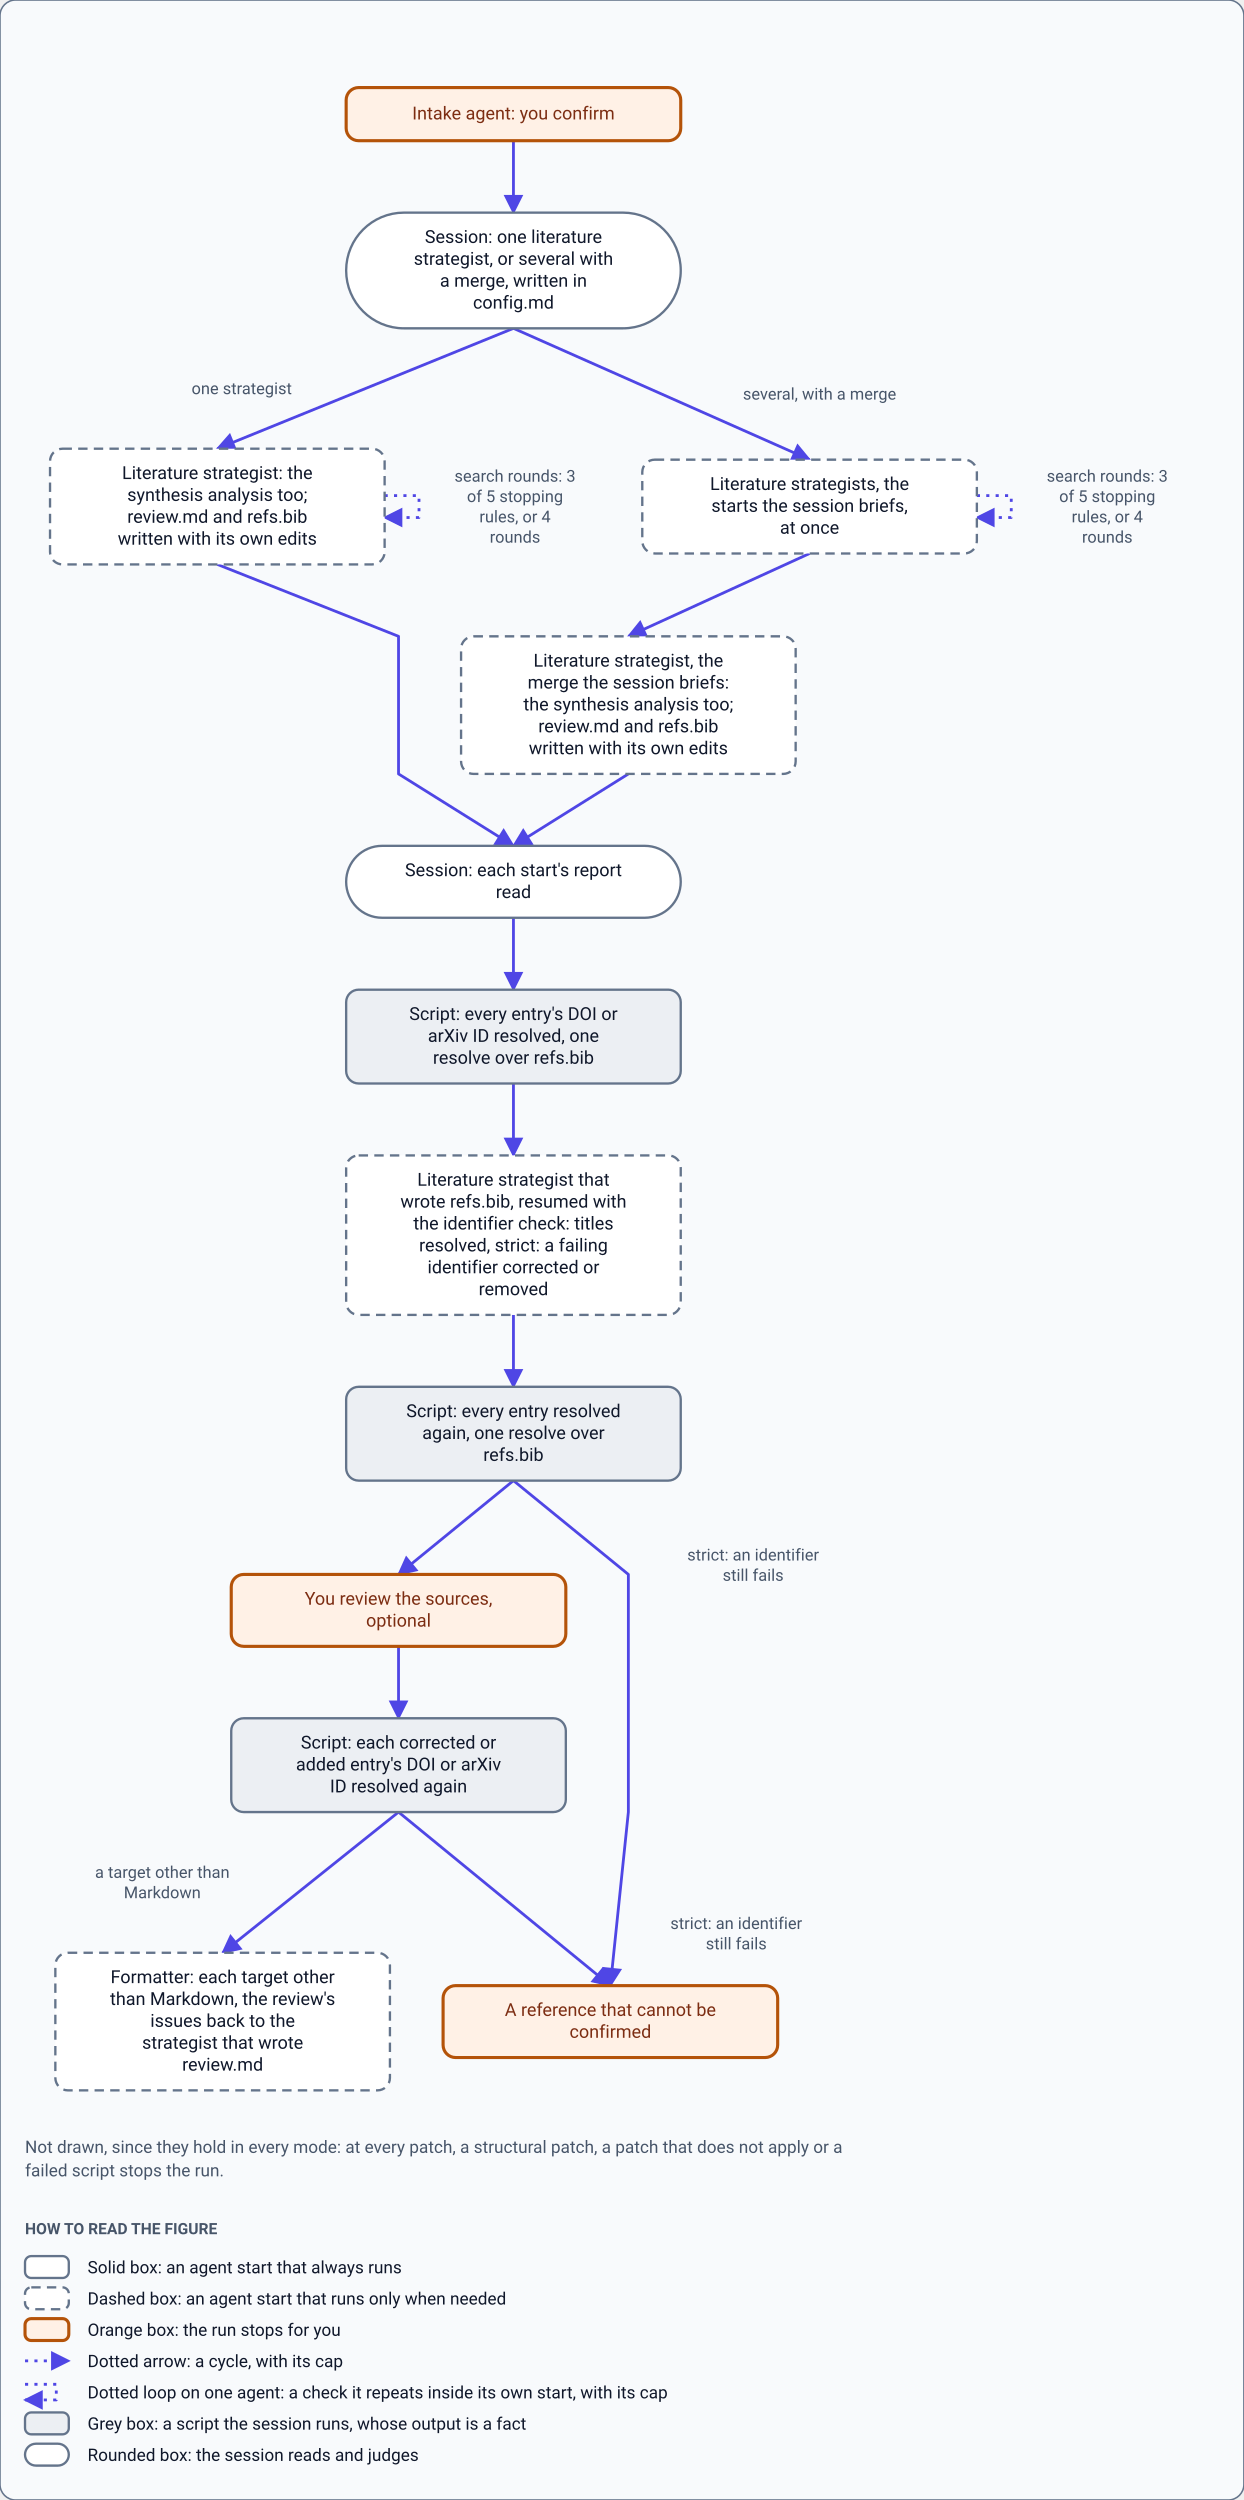
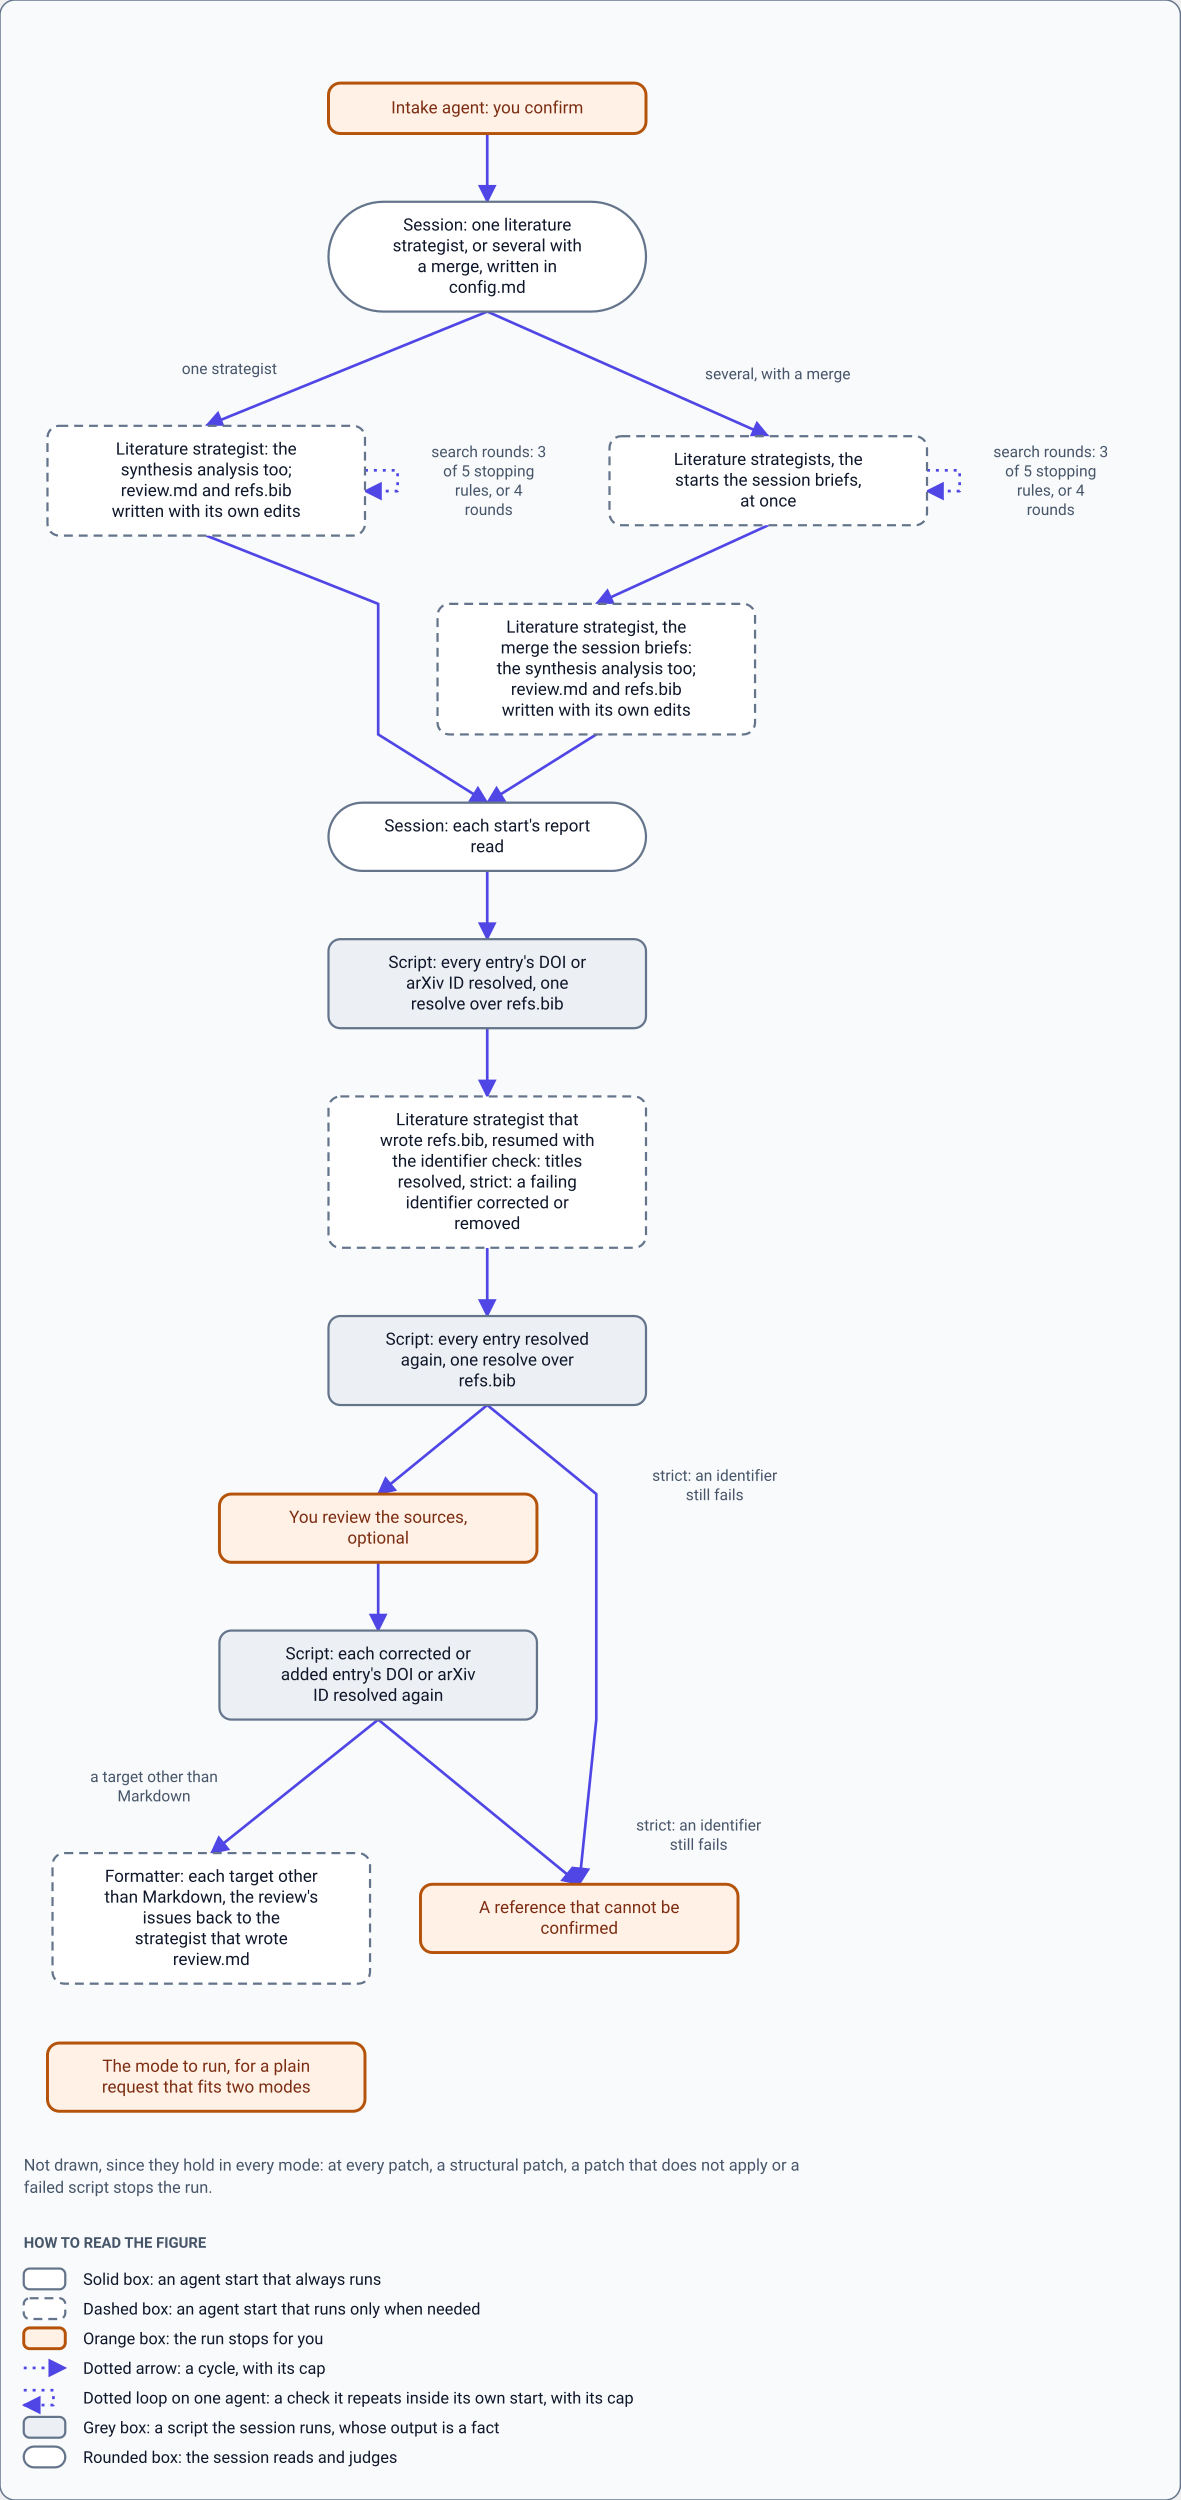
- <svg xmlns="http://www.w3.org/2000/svg" viewBox="0 0 795.6 1599" width="795.6" height="1599" role="img" aria-label="The lit-review mode of the paper skill. Boxes: Intake agent: you confirm (stop); Session: one literature strategist, or several with a merge, written in config.md (question); Literature strategist: the synthesis analysis too; review.md and refs.bib written with its own edits (agent, only when needed); Literature strategists, the starts the session briefs, at once (agent, only when needed); Literature strategist, the merge the session briefs: the synthesis analysis too; review.md and refs.bib written with its own edits (agent, only when needed); Session: each start's report read (question); Script: every entry's DOI or arXiv ID resolved, one resolve over refs.bib (script); Literature strategist that wrote refs.bib, resumed with the identifier check: titles resolved, strict: a failing identifier corrected or removed (agent, only when needed); Script: every entry resolved again, one resolve over refs.bib (script); You review the sources, optional (stop); Script: each corrected or added entry's DOI or arXiv ID resolved again (script); A reference that cannot be confirmed (stop); Formatter: each target other than Markdown, the review's issues back to the strategist that wrote review.md (agent, only when needed).">
+ <svg xmlns="http://www.w3.org/2000/svg" viewBox="0 0 795.6 1685" width="795.6" height="1685" role="img" aria-label="The lit-review mode of the paper skill. Boxes: Intake agent: you confirm (stop); Session: one literature strategist, or several with a merge, written in config.md (question); Literature strategist: the synthesis analysis too; review.md and refs.bib written with its own edits (agent, only when needed); Literature strategists, the starts the session briefs, at once (agent, only when needed); Literature strategist, the merge the session briefs: the synthesis analysis too; review.md and refs.bib written with its own edits (agent, only when needed); Session: each start's report read (question); Script: every entry's DOI or arXiv ID resolved, one resolve over refs.bib (script); Literature strategist that wrote refs.bib, resumed with the identifier check: titles resolved, strict: a failing identifier corrected or removed (agent, only when needed); Script: every entry resolved again, one resolve over refs.bib (script); You review the sources, optional (stop); Script: each corrected or added entry's DOI or arXiv ID resolved again (script); A reference that cannot be confirmed (stop); Formatter: each target other than Markdown, the review's issues back to the strategist that wrote review.md (agent, only when needed); The mode to run, for a plain request that fits two modes (stop).">
  <defs>
    <marker id="arrow" viewBox="0 0 10 10" refX="9" refY="5" markerWidth="7" markerHeight="7" orient="auto">
      <path d="M0,0 L10,5 L0,10 z" fill="#4f46e5" />
    </marker>
  </defs>
-   <rect x="0" y="0" width="795.6" height="1599" rx="10" fill="#f8fafc" stroke="#64748b" />
+   <rect x="0" y="0" width="795.6" height="1685" rx="10" fill="#f8fafc" stroke="#64748b" />
  <path d="M328.4,90 L328.4,136" fill="none" stroke="#4f46e5" stroke-width="1.8" marker-end="url(#arrow)" stroke-linejoin="round" />
  <path d="M328.4,210 L139,287" fill="none" stroke="#4f46e5" stroke-width="1.8" marker-end="url(#arrow)" stroke-linejoin="round" />
  <path d="M328.4,210 L517.8,294" fill="none" stroke="#4f46e5" stroke-width="1.8" marker-end="url(#arrow)" stroke-linejoin="round" />
  <path d="M517.8,354 L401.9,407" fill="none" stroke="#4f46e5" stroke-width="1.8" marker-end="url(#arrow)" stroke-linejoin="round" />
  <path d="M139,361 L254.9,407 L254.9,495 L328.4,541" fill="none" stroke="#4f46e5" stroke-width="1.8" marker-end="url(#arrow)" stroke-linejoin="round" />
  <path d="M401.9,495 L328.4,541" fill="none" stroke="#4f46e5" stroke-width="1.8" marker-end="url(#arrow)" stroke-linejoin="round" />
  <path d="M328.4,587 L328.4,633" fill="none" stroke="#4f46e5" stroke-width="1.8" marker-end="url(#arrow)" stroke-linejoin="round" />
  <path d="M328.4,693 L328.4,739" fill="none" stroke="#4f46e5" stroke-width="1.8" marker-end="url(#arrow)" stroke-linejoin="round" />
  <path d="M328.4,841 L328.4,887" fill="none" stroke="#4f46e5" stroke-width="1.8" marker-end="url(#arrow)" stroke-linejoin="round" />
  <path d="M328.4,947 L401.9,1007 L401.9,1053 L401.9,1099 L401.9,1159 L390.4,1270" fill="none" stroke="#4f46e5" stroke-width="1.8" marker-end="url(#arrow)" stroke-linejoin="round" />
  <path d="M328.4,947 L254.9,1007" fill="none" stroke="#4f46e5" stroke-width="1.8" marker-end="url(#arrow)" stroke-linejoin="round" />
  <path d="M254.9,1053 L254.9,1099" fill="none" stroke="#4f46e5" stroke-width="1.8" marker-end="url(#arrow)" stroke-linejoin="round" />
  <path d="M254.9,1159 L390.4,1270" fill="none" stroke="#4f46e5" stroke-width="1.8" marker-end="url(#arrow)" stroke-linejoin="round" />
  <path d="M254.9,1159 L142.4,1249" fill="none" stroke="#4f46e5" stroke-width="1.8" marker-end="url(#arrow)" stroke-linejoin="round" />
  <path d="M246,317 L268,317 L268,331 L246,331" fill="none" stroke="#4f46e5" stroke-width="1.8" stroke-dasharray="2 4" marker-end="url(#arrow)" stroke-linejoin="round" />
  <path d="M624.8,317 L646.8,317 L646.8,331 L624.8,331" fill="none" stroke="#4f46e5" stroke-width="1.8" stroke-dasharray="2 4" marker-end="url(#arrow)" stroke-linejoin="round" />
  <rect x="221.4" y="56" width="214" height="34" rx="8" fill="#fff1e6" stroke="#b45309" stroke-width="2" />
  <text x="328.4" y="76.4" font-family="ui-sans-serif, -apple-system, 'Segoe UI', Roboto, Helvetica, Arial, sans-serif" font-size="11.5" fill="#7c2d12" font-weight="400" text-anchor="middle">Intake agent: you confirm</text>
  <rect x="221.4" y="136" width="214" height="74" rx="37" fill="#ffffff" stroke="#64748b" stroke-width="1.5" />
  <text x="328.4" y="155.4" font-family="ui-sans-serif, -apple-system, 'Segoe UI', Roboto, Helvetica, Arial, sans-serif" font-size="11.5" fill="#0f172a" font-weight="400" text-anchor="middle">Session: one literature</text>
  <text x="328.4" y="169.4" font-family="ui-sans-serif, -apple-system, 'Segoe UI', Roboto, Helvetica, Arial, sans-serif" font-size="11.5" fill="#0f172a" font-weight="400" text-anchor="middle">strategist, or several with</text>
  <text x="328.4" y="183.4" font-family="ui-sans-serif, -apple-system, 'Segoe UI', Roboto, Helvetica, Arial, sans-serif" font-size="11.5" fill="#0f172a" font-weight="400" text-anchor="middle">a merge, written in</text>
  <text x="328.4" y="197.4" font-family="ui-sans-serif, -apple-system, 'Segoe UI', Roboto, Helvetica, Arial, sans-serif" font-size="11.5" fill="#0f172a" font-weight="400" text-anchor="middle">config.md</text>
  <rect x="32" y="287" width="214" height="74" rx="8" fill="#ffffff" stroke="#64748b" stroke-width="1.5" stroke-dasharray="6 4" />
  <text x="139" y="306.4" font-family="ui-sans-serif, -apple-system, 'Segoe UI', Roboto, Helvetica, Arial, sans-serif" font-size="11.5" fill="#0f172a" font-weight="400" text-anchor="middle">Literature strategist: the</text>
  <text x="139" y="320.4" font-family="ui-sans-serif, -apple-system, 'Segoe UI', Roboto, Helvetica, Arial, sans-serif" font-size="11.5" fill="#0f172a" font-weight="400" text-anchor="middle">synthesis analysis too;</text>
  <text x="139" y="334.4" font-family="ui-sans-serif, -apple-system, 'Segoe UI', Roboto, Helvetica, Arial, sans-serif" font-size="11.5" fill="#0f172a" font-weight="400" text-anchor="middle">review.md and refs.bib</text>
  <text x="139" y="348.4" font-family="ui-sans-serif, -apple-system, 'Segoe UI', Roboto, Helvetica, Arial, sans-serif" font-size="11.5" fill="#0f172a" font-weight="400" text-anchor="middle">written with its own edits</text>
  <rect x="410.8" y="294" width="214" height="60" rx="8" fill="#ffffff" stroke="#64748b" stroke-width="1.5" stroke-dasharray="6 4" />
  <text x="517.8" y="313.4" font-family="ui-sans-serif, -apple-system, 'Segoe UI', Roboto, Helvetica, Arial, sans-serif" font-size="11.5" fill="#0f172a" font-weight="400" text-anchor="middle">Literature strategists, the</text>
  <text x="517.8" y="327.4" font-family="ui-sans-serif, -apple-system, 'Segoe UI', Roboto, Helvetica, Arial, sans-serif" font-size="11.5" fill="#0f172a" font-weight="400" text-anchor="middle">starts the session briefs,</text>
  <text x="517.8" y="341.4" font-family="ui-sans-serif, -apple-system, 'Segoe UI', Roboto, Helvetica, Arial, sans-serif" font-size="11.5" fill="#0f172a" font-weight="400" text-anchor="middle">at once</text>
  <rect x="294.9" y="407" width="214" height="88" rx="8" fill="#ffffff" stroke="#64748b" stroke-width="1.5" stroke-dasharray="6 4" />
  <text x="401.9" y="426.4" font-family="ui-sans-serif, -apple-system, 'Segoe UI', Roboto, Helvetica, Arial, sans-serif" font-size="11.5" fill="#0f172a" font-weight="400" text-anchor="middle">Literature strategist, the</text>
  <text x="401.9" y="440.4" font-family="ui-sans-serif, -apple-system, 'Segoe UI', Roboto, Helvetica, Arial, sans-serif" font-size="11.5" fill="#0f172a" font-weight="400" text-anchor="middle">merge the session briefs:</text>
  <text x="401.9" y="454.4" font-family="ui-sans-serif, -apple-system, 'Segoe UI', Roboto, Helvetica, Arial, sans-serif" font-size="11.5" fill="#0f172a" font-weight="400" text-anchor="middle">the synthesis analysis too;</text>
  <text x="401.9" y="468.4" font-family="ui-sans-serif, -apple-system, 'Segoe UI', Roboto, Helvetica, Arial, sans-serif" font-size="11.5" fill="#0f172a" font-weight="400" text-anchor="middle">review.md and refs.bib</text>
  <text x="401.9" y="482.4" font-family="ui-sans-serif, -apple-system, 'Segoe UI', Roboto, Helvetica, Arial, sans-serif" font-size="11.5" fill="#0f172a" font-weight="400" text-anchor="middle">written with its own edits</text>
  <rect x="221.4" y="541" width="214" height="46" rx="23" fill="#ffffff" stroke="#64748b" stroke-width="1.5" />
  <text x="328.4" y="560.4" font-family="ui-sans-serif, -apple-system, 'Segoe UI', Roboto, Helvetica, Arial, sans-serif" font-size="11.5" fill="#0f172a" font-weight="400" text-anchor="middle">Session: each start's report</text>
  <text x="328.4" y="574.4" font-family="ui-sans-serif, -apple-system, 'Segoe UI', Roboto, Helvetica, Arial, sans-serif" font-size="11.5" fill="#0f172a" font-weight="400" text-anchor="middle">read</text>
  <rect x="221.4" y="633" width="214" height="60" rx="8" fill="#eceff3" stroke="#64748b" stroke-width="1.5" />
  <text x="328.4" y="652.4" font-family="ui-sans-serif, -apple-system, 'Segoe UI', Roboto, Helvetica, Arial, sans-serif" font-size="11.5" fill="#0f172a" font-weight="400" text-anchor="middle">Script: every entry's DOI or</text>
  <text x="328.4" y="666.4" font-family="ui-sans-serif, -apple-system, 'Segoe UI', Roboto, Helvetica, Arial, sans-serif" font-size="11.5" fill="#0f172a" font-weight="400" text-anchor="middle">arXiv ID resolved, one</text>
  <text x="328.4" y="680.4" font-family="ui-sans-serif, -apple-system, 'Segoe UI', Roboto, Helvetica, Arial, sans-serif" font-size="11.5" fill="#0f172a" font-weight="400" text-anchor="middle">resolve over refs.bib</text>
  <rect x="221.4" y="739" width="214" height="102" rx="8" fill="#ffffff" stroke="#64748b" stroke-width="1.5" stroke-dasharray="6 4" />
  <text x="328.4" y="758.4" font-family="ui-sans-serif, -apple-system, 'Segoe UI', Roboto, Helvetica, Arial, sans-serif" font-size="11.5" fill="#0f172a" font-weight="400" text-anchor="middle">Literature strategist that</text>
  <text x="328.4" y="772.4" font-family="ui-sans-serif, -apple-system, 'Segoe UI', Roboto, Helvetica, Arial, sans-serif" font-size="11.5" fill="#0f172a" font-weight="400" text-anchor="middle">wrote refs.bib, resumed with</text>
  <text x="328.4" y="786.4" font-family="ui-sans-serif, -apple-system, 'Segoe UI', Roboto, Helvetica, Arial, sans-serif" font-size="11.5" fill="#0f172a" font-weight="400" text-anchor="middle">the identifier check: titles</text>
  <text x="328.4" y="800.4" font-family="ui-sans-serif, -apple-system, 'Segoe UI', Roboto, Helvetica, Arial, sans-serif" font-size="11.5" fill="#0f172a" font-weight="400" text-anchor="middle">resolved, strict: a failing</text>
  <text x="328.4" y="814.4" font-family="ui-sans-serif, -apple-system, 'Segoe UI', Roboto, Helvetica, Arial, sans-serif" font-size="11.5" fill="#0f172a" font-weight="400" text-anchor="middle">identifier corrected or</text>
  <text x="328.4" y="828.4" font-family="ui-sans-serif, -apple-system, 'Segoe UI', Roboto, Helvetica, Arial, sans-serif" font-size="11.5" fill="#0f172a" font-weight="400" text-anchor="middle">removed</text>
  <rect x="221.4" y="887" width="214" height="60" rx="8" fill="#eceff3" stroke="#64748b" stroke-width="1.5" />
  <text x="328.4" y="906.4" font-family="ui-sans-serif, -apple-system, 'Segoe UI', Roboto, Helvetica, Arial, sans-serif" font-size="11.5" fill="#0f172a" font-weight="400" text-anchor="middle">Script: every entry resolved</text>
  <text x="328.4" y="920.4" font-family="ui-sans-serif, -apple-system, 'Segoe UI', Roboto, Helvetica, Arial, sans-serif" font-size="11.5" fill="#0f172a" font-weight="400" text-anchor="middle">again, one resolve over</text>
  <text x="328.4" y="934.4" font-family="ui-sans-serif, -apple-system, 'Segoe UI', Roboto, Helvetica, Arial, sans-serif" font-size="11.5" fill="#0f172a" font-weight="400" text-anchor="middle">refs.bib</text>
  <rect x="147.9" y="1007" width="214" height="46" rx="8" fill="#fff1e6" stroke="#b45309" stroke-width="2" />
  <text x="254.9" y="1026.4" font-family="ui-sans-serif, -apple-system, 'Segoe UI', Roboto, Helvetica, Arial, sans-serif" font-size="11.5" fill="#7c2d12" font-weight="400" text-anchor="middle">You review the sources,</text>
  <text x="254.9" y="1040.4" font-family="ui-sans-serif, -apple-system, 'Segoe UI', Roboto, Helvetica, Arial, sans-serif" font-size="11.5" fill="#7c2d12" font-weight="400" text-anchor="middle">optional</text>
  <rect x="147.9" y="1099" width="214" height="60" rx="8" fill="#eceff3" stroke="#64748b" stroke-width="1.5" />
  <text x="254.9" y="1118.4" font-family="ui-sans-serif, -apple-system, 'Segoe UI', Roboto, Helvetica, Arial, sans-serif" font-size="11.5" fill="#0f172a" font-weight="400" text-anchor="middle">Script: each corrected or</text>
  <text x="254.9" y="1132.4" font-family="ui-sans-serif, -apple-system, 'Segoe UI', Roboto, Helvetica, Arial, sans-serif" font-size="11.5" fill="#0f172a" font-weight="400" text-anchor="middle">added entry's DOI or arXiv</text>
  <text x="254.9" y="1146.4" font-family="ui-sans-serif, -apple-system, 'Segoe UI', Roboto, Helvetica, Arial, sans-serif" font-size="11.5" fill="#0f172a" font-weight="400" text-anchor="middle">ID resolved again</text>
  <rect x="283.4" y="1270" width="214" height="46" rx="8" fill="#fff1e6" stroke="#b45309" stroke-width="2" />
  <text x="390.4" y="1289.4" font-family="ui-sans-serif, -apple-system, 'Segoe UI', Roboto, Helvetica, Arial, sans-serif" font-size="11.5" fill="#7c2d12" font-weight="400" text-anchor="middle">A reference that cannot be</text>
  <text x="390.4" y="1303.4" font-family="ui-sans-serif, -apple-system, 'Segoe UI', Roboto, Helvetica, Arial, sans-serif" font-size="11.5" fill="#7c2d12" font-weight="400" text-anchor="middle">confirmed</text>
  <rect x="35.4" y="1249" width="214" height="88" rx="8" fill="#ffffff" stroke="#64748b" stroke-width="1.5" stroke-dasharray="6 4" />
  <text x="142.4" y="1268.4" font-family="ui-sans-serif, -apple-system, 'Segoe UI', Roboto, Helvetica, Arial, sans-serif" font-size="11.5" fill="#0f172a" font-weight="400" text-anchor="middle">Formatter: each target other</text>
  <text x="142.4" y="1282.4" font-family="ui-sans-serif, -apple-system, 'Segoe UI', Roboto, Helvetica, Arial, sans-serif" font-size="11.5" fill="#0f172a" font-weight="400" text-anchor="middle">than Markdown, the review's</text>
  <text x="142.4" y="1296.4" font-family="ui-sans-serif, -apple-system, 'Segoe UI', Roboto, Helvetica, Arial, sans-serif" font-size="11.5" fill="#0f172a" font-weight="400" text-anchor="middle">issues back to the</text>
  <text x="142.4" y="1310.4" font-family="ui-sans-serif, -apple-system, 'Segoe UI', Roboto, Helvetica, Arial, sans-serif" font-size="11.5" fill="#0f172a" font-weight="400" text-anchor="middle">strategist that wrote</text>
  <text x="142.4" y="1324.4" font-family="ui-sans-serif, -apple-system, 'Segoe UI', Roboto, Helvetica, Arial, sans-serif" font-size="11.5" fill="#0f172a" font-weight="400" text-anchor="middle">review.md</text>
+   <rect x="32" y="1377" width="214" height="46" rx="8" fill="#fff1e6" stroke="#b45309" stroke-width="2" />
+   <text x="139" y="1396.4" font-family="ui-sans-serif, -apple-system, 'Segoe UI', Roboto, Helvetica, Arial, sans-serif" font-size="11.5" fill="#7c2d12" font-weight="400" text-anchor="middle">The mode to run, for a plain</text>
+   <text x="139" y="1410.4" font-family="ui-sans-serif, -apple-system, 'Segoe UI', Roboto, Helvetica, Arial, sans-serif" font-size="11.5" fill="#7c2d12" font-weight="400" text-anchor="middle">request that fits two modes</text>
  <text x="154.6" y="252.1" font-family="ui-sans-serif, -apple-system, 'Segoe UI', Roboto, Helvetica, Arial, sans-serif" font-size="10.5" fill="#475569" font-weight="400" text-anchor="middle" stroke="#f8fafc" stroke-width="4" stroke-linejoin="round" paint-order="stroke">one strategist</text>
  <text x="524.2" y="255.6" font-family="ui-sans-serif, -apple-system, 'Segoe UI', Roboto, Helvetica, Arial, sans-serif" font-size="10.5" fill="#475569" font-weight="400" text-anchor="middle" stroke="#f8fafc" stroke-width="4" stroke-linejoin="round" paint-order="stroke">several, with a merge</text>
  <text x="481.7" y="998.1" font-family="ui-sans-serif, -apple-system, 'Segoe UI', Roboto, Helvetica, Arial, sans-serif" font-size="10.5" fill="#475569" font-weight="400" text-anchor="middle" stroke="#f8fafc" stroke-width="4" stroke-linejoin="round" paint-order="stroke">strict: an identifier</text>
  <text x="481.7" y="1011.1" font-family="ui-sans-serif, -apple-system, 'Segoe UI', Roboto, Helvetica, Arial, sans-serif" font-size="10.5" fill="#475569" font-weight="400" text-anchor="middle" stroke="#f8fafc" stroke-width="4" stroke-linejoin="round" paint-order="stroke">still fails</text>
  <text x="470.9" y="1233.8" font-family="ui-sans-serif, -apple-system, 'Segoe UI', Roboto, Helvetica, Arial, sans-serif" font-size="10.5" fill="#475569" font-weight="400" text-anchor="middle" stroke="#f8fafc" stroke-width="4" stroke-linejoin="round" paint-order="stroke">strict: an identifier</text>
  <text x="470.9" y="1246.8" font-family="ui-sans-serif, -apple-system, 'Segoe UI', Roboto, Helvetica, Arial, sans-serif" font-size="10.5" fill="#475569" font-weight="400" text-anchor="middle" stroke="#f8fafc" stroke-width="4" stroke-linejoin="round" paint-order="stroke">still fails</text>
  <text x="103.8" y="1201.1" font-family="ui-sans-serif, -apple-system, 'Segoe UI', Roboto, Helvetica, Arial, sans-serif" font-size="10.5" fill="#475569" font-weight="400" text-anchor="middle" stroke="#f8fafc" stroke-width="4" stroke-linejoin="round" paint-order="stroke">a target other than</text>
  <text x="103.8" y="1214.1" font-family="ui-sans-serif, -apple-system, 'Segoe UI', Roboto, Helvetica, Arial, sans-serif" font-size="10.5" fill="#475569" font-weight="400" text-anchor="middle" stroke="#f8fafc" stroke-width="4" stroke-linejoin="round" paint-order="stroke">Markdown</text>
  <text x="329.4" y="308.1" font-family="ui-sans-serif, -apple-system, 'Segoe UI', Roboto, Helvetica, Arial, sans-serif" font-size="10.5" fill="#475569" font-weight="400" text-anchor="middle" stroke="#f8fafc" stroke-width="4" stroke-linejoin="round" paint-order="stroke">search rounds: 3</text>
  <text x="329.4" y="321.1" font-family="ui-sans-serif, -apple-system, 'Segoe UI', Roboto, Helvetica, Arial, sans-serif" font-size="10.5" fill="#475569" font-weight="400" text-anchor="middle" stroke="#f8fafc" stroke-width="4" stroke-linejoin="round" paint-order="stroke">of 5 stopping</text>
  <text x="329.4" y="334.1" font-family="ui-sans-serif, -apple-system, 'Segoe UI', Roboto, Helvetica, Arial, sans-serif" font-size="10.5" fill="#475569" font-weight="400" text-anchor="middle" stroke="#f8fafc" stroke-width="4" stroke-linejoin="round" paint-order="stroke">rules, or 4</text>
  <text x="329.4" y="347.1" font-family="ui-sans-serif, -apple-system, 'Segoe UI', Roboto, Helvetica, Arial, sans-serif" font-size="10.5" fill="#475569" font-weight="400" text-anchor="middle" stroke="#f8fafc" stroke-width="4" stroke-linejoin="round" paint-order="stroke">rounds</text>
  <text x="708.2" y="308.1" font-family="ui-sans-serif, -apple-system, 'Segoe UI', Roboto, Helvetica, Arial, sans-serif" font-size="10.5" fill="#475569" font-weight="400" text-anchor="middle" stroke="#f8fafc" stroke-width="4" stroke-linejoin="round" paint-order="stroke">search rounds: 3</text>
  <text x="708.2" y="321.1" font-family="ui-sans-serif, -apple-system, 'Segoe UI', Roboto, Helvetica, Arial, sans-serif" font-size="10.5" fill="#475569" font-weight="400" text-anchor="middle" stroke="#f8fafc" stroke-width="4" stroke-linejoin="round" paint-order="stroke">of 5 stopping</text>
  <text x="708.2" y="334.1" font-family="ui-sans-serif, -apple-system, 'Segoe UI', Roboto, Helvetica, Arial, sans-serif" font-size="10.5" fill="#475569" font-weight="400" text-anchor="middle" stroke="#f8fafc" stroke-width="4" stroke-linejoin="round" paint-order="stroke">rules, or 4</text>
  <text x="708.2" y="347.1" font-family="ui-sans-serif, -apple-system, 'Segoe UI', Roboto, Helvetica, Arial, sans-serif" font-size="10.5" fill="#475569" font-weight="400" text-anchor="middle" stroke="#f8fafc" stroke-width="4" stroke-linejoin="round" paint-order="stroke">rounds</text>
-   <text x="16" y="1377" font-family="ui-sans-serif, -apple-system, 'Segoe UI', Roboto, Helvetica, Arial, sans-serif" font-size="11" fill="#475569" font-weight="400" text-anchor="start">Not drawn, since they hold in every mode: at every patch, a structural patch, a patch that does not apply or a</text>
-   <text x="16" y="1392" font-family="ui-sans-serif, -apple-system, 'Segoe UI', Roboto, Helvetica, Arial, sans-serif" font-size="11" fill="#475569" font-weight="400" text-anchor="start">failed script stops the run.</text>
-   <text x="16" y="1429" font-family="ui-sans-serif, -apple-system, 'Segoe UI', Roboto, Helvetica, Arial, sans-serif" font-size="10" fill="#475569" font-weight="700" text-anchor="start">HOW TO READ THE FIGURE</text>
-   <rect x="16" y="1443" width="28" height="14" rx="4" fill="#ffffff" stroke="#64748b" stroke-width="1.5" />
-   <text x="56" y="1454" font-family="ui-sans-serif, -apple-system, 'Segoe UI', Roboto, Helvetica, Arial, sans-serif" font-size="11" fill="#0f172a" font-weight="400" text-anchor="start">Solid box: an agent start that always runs</text>
-   <rect x="16" y="1463" width="28" height="14" rx="4" fill="#ffffff" stroke="#64748b" stroke-width="1.5" stroke-dasharray="6 4" />
-   <text x="56" y="1474" font-family="ui-sans-serif, -apple-system, 'Segoe UI', Roboto, Helvetica, Arial, sans-serif" font-size="11" fill="#0f172a" font-weight="400" text-anchor="start">Dashed box: an agent start that runs only when needed</text>
-   <rect x="16" y="1483" width="28" height="14" rx="4" fill="#fff1e6" stroke="#b45309" stroke-width="2" />
-   <text x="56" y="1494" font-family="ui-sans-serif, -apple-system, 'Segoe UI', Roboto, Helvetica, Arial, sans-serif" font-size="11" fill="#0f172a" font-weight="400" text-anchor="start">Orange box: the run stops for you</text>
-   <path d="M16,1510 L44,1510" fill="none" stroke="#4f46e5" stroke-width="1.8" stroke-dasharray="2 4" marker-end="url(#arrow)" stroke-linejoin="round" />
-   <text x="56" y="1514" font-family="ui-sans-serif, -apple-system, 'Segoe UI', Roboto, Helvetica, Arial, sans-serif" font-size="11" fill="#0f172a" font-weight="400" text-anchor="start">Dotted arrow: a cycle, with its cap</text>
-   <path d="M16,1525 L36,1525 L36,1535 L16,1535" fill="none" stroke="#4f46e5" stroke-width="1.8" stroke-dasharray="2 4" marker-end="url(#arrow)" stroke-linejoin="round" />
-   <text x="56" y="1534" font-family="ui-sans-serif, -apple-system, 'Segoe UI', Roboto, Helvetica, Arial, sans-serif" font-size="11" fill="#0f172a" font-weight="400" text-anchor="start">Dotted loop on one agent: a check it repeats inside its own start, with its cap</text>
-   <rect x="16" y="1543" width="28" height="14" rx="4" fill="#eceff3" stroke="#64748b" stroke-width="1.5" />
-   <text x="56" y="1554" font-family="ui-sans-serif, -apple-system, 'Segoe UI', Roboto, Helvetica, Arial, sans-serif" font-size="11" fill="#0f172a" font-weight="400" text-anchor="start">Grey box: a script the session runs, whose output is a fact</text>
-   <rect x="16" y="1563" width="28" height="14" rx="7" fill="#ffffff" stroke="#64748b" stroke-width="1.5" />
-   <text x="56" y="1574" font-family="ui-sans-serif, -apple-system, 'Segoe UI', Roboto, Helvetica, Arial, sans-serif" font-size="11" fill="#0f172a" font-weight="400" text-anchor="start">Rounded box: the session reads and judges</text>
+   <text x="16" y="1463" font-family="ui-sans-serif, -apple-system, 'Segoe UI', Roboto, Helvetica, Arial, sans-serif" font-size="11" fill="#475569" font-weight="400" text-anchor="start">Not drawn, since they hold in every mode: at every patch, a structural patch, a patch that does not apply or a</text>
+   <text x="16" y="1478" font-family="ui-sans-serif, -apple-system, 'Segoe UI', Roboto, Helvetica, Arial, sans-serif" font-size="11" fill="#475569" font-weight="400" text-anchor="start">failed script stops the run.</text>
+   <text x="16" y="1515" font-family="ui-sans-serif, -apple-system, 'Segoe UI', Roboto, Helvetica, Arial, sans-serif" font-size="10" fill="#475569" font-weight="700" text-anchor="start">HOW TO READ THE FIGURE</text>
+   <rect x="16" y="1529" width="28" height="14" rx="4" fill="#ffffff" stroke="#64748b" stroke-width="1.5" />
+   <text x="56" y="1540" font-family="ui-sans-serif, -apple-system, 'Segoe UI', Roboto, Helvetica, Arial, sans-serif" font-size="11" fill="#0f172a" font-weight="400" text-anchor="start">Solid box: an agent start that always runs</text>
+   <rect x="16" y="1549" width="28" height="14" rx="4" fill="#ffffff" stroke="#64748b" stroke-width="1.5" stroke-dasharray="6 4" />
+   <text x="56" y="1560" font-family="ui-sans-serif, -apple-system, 'Segoe UI', Roboto, Helvetica, Arial, sans-serif" font-size="11" fill="#0f172a" font-weight="400" text-anchor="start">Dashed box: an agent start that runs only when needed</text>
+   <rect x="16" y="1569" width="28" height="14" rx="4" fill="#fff1e6" stroke="#b45309" stroke-width="2" />
+   <text x="56" y="1580" font-family="ui-sans-serif, -apple-system, 'Segoe UI', Roboto, Helvetica, Arial, sans-serif" font-size="11" fill="#0f172a" font-weight="400" text-anchor="start">Orange box: the run stops for you</text>
+   <path d="M16,1596 L44,1596" fill="none" stroke="#4f46e5" stroke-width="1.8" stroke-dasharray="2 4" marker-end="url(#arrow)" stroke-linejoin="round" />
+   <text x="56" y="1600" font-family="ui-sans-serif, -apple-system, 'Segoe UI', Roboto, Helvetica, Arial, sans-serif" font-size="11" fill="#0f172a" font-weight="400" text-anchor="start">Dotted arrow: a cycle, with its cap</text>
+   <path d="M16,1611 L36,1611 L36,1621 L16,1621" fill="none" stroke="#4f46e5" stroke-width="1.8" stroke-dasharray="2 4" marker-end="url(#arrow)" stroke-linejoin="round" />
+   <text x="56" y="1620" font-family="ui-sans-serif, -apple-system, 'Segoe UI', Roboto, Helvetica, Arial, sans-serif" font-size="11" fill="#0f172a" font-weight="400" text-anchor="start">Dotted loop on one agent: a check it repeats inside its own start, with its cap</text>
+   <rect x="16" y="1629" width="28" height="14" rx="4" fill="#eceff3" stroke="#64748b" stroke-width="1.5" />
+   <text x="56" y="1640" font-family="ui-sans-serif, -apple-system, 'Segoe UI', Roboto, Helvetica, Arial, sans-serif" font-size="11" fill="#0f172a" font-weight="400" text-anchor="start">Grey box: a script the session runs, whose output is a fact</text>
+   <rect x="16" y="1649" width="28" height="14" rx="7" fill="#ffffff" stroke="#64748b" stroke-width="1.5" />
+   <text x="56" y="1660" font-family="ui-sans-serif, -apple-system, 'Segoe UI', Roboto, Helvetica, Arial, sans-serif" font-size="11" fill="#0f172a" font-weight="400" text-anchor="start">Rounded box: the session reads and judges</text>
</svg>
